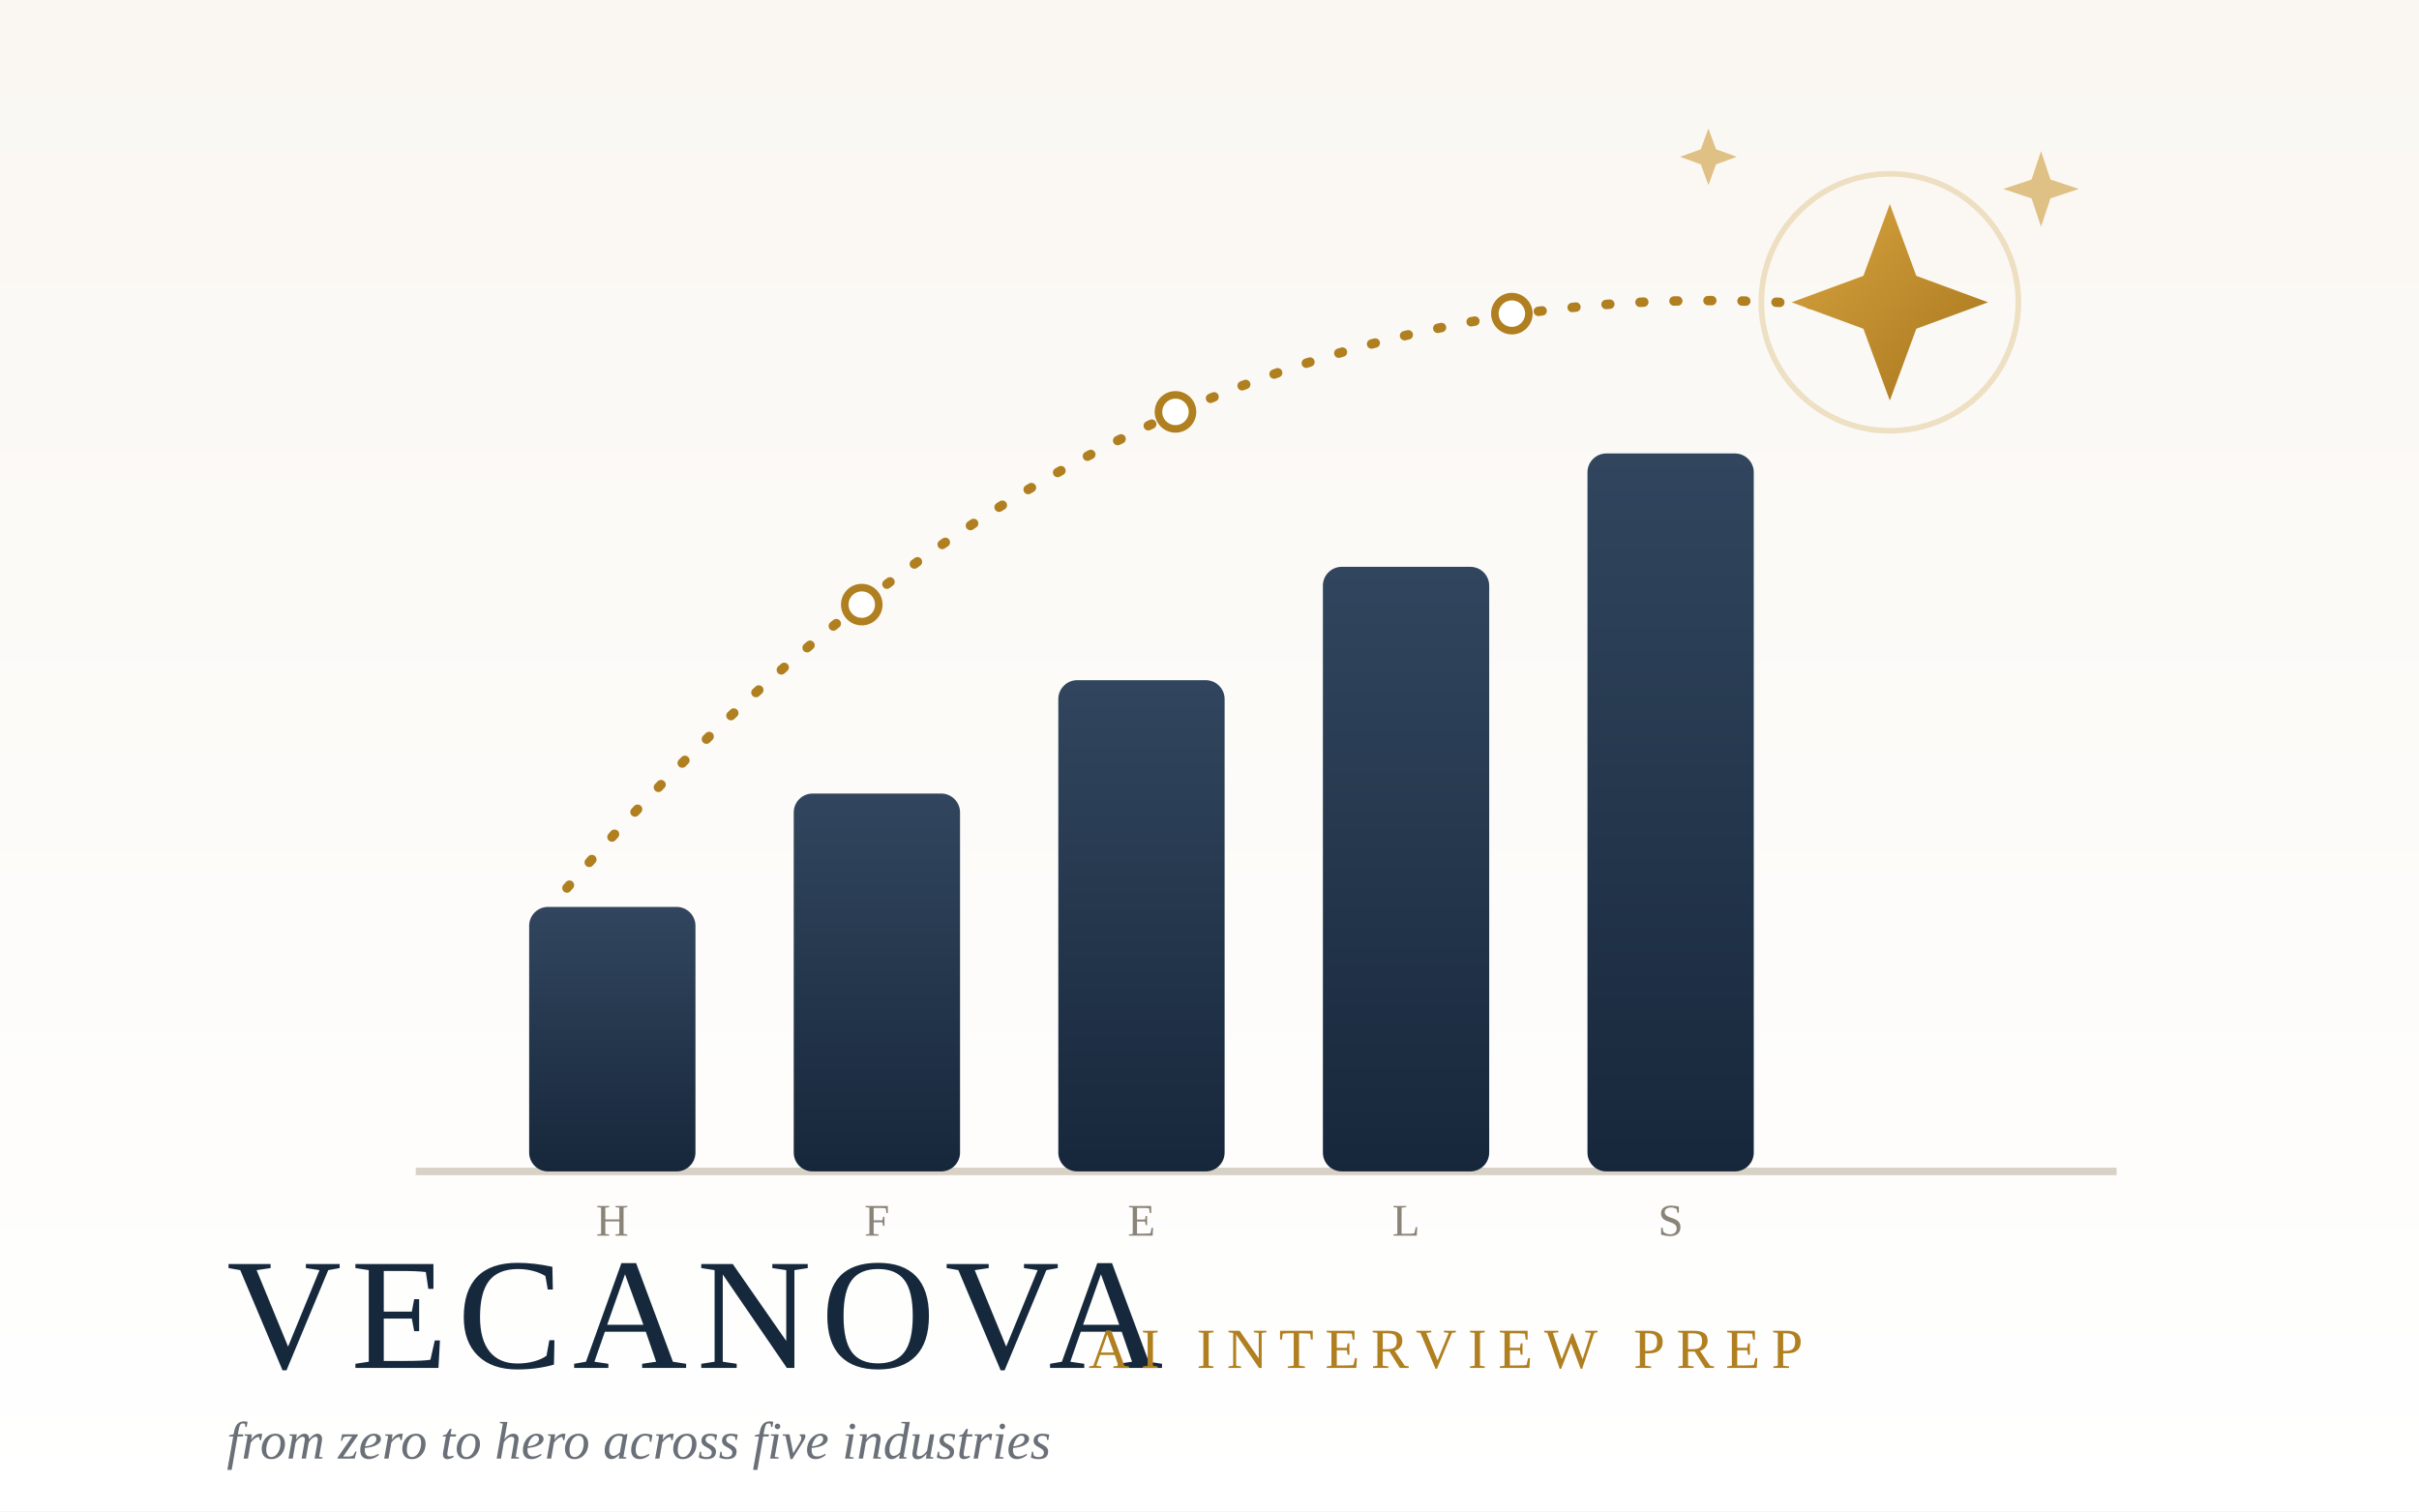
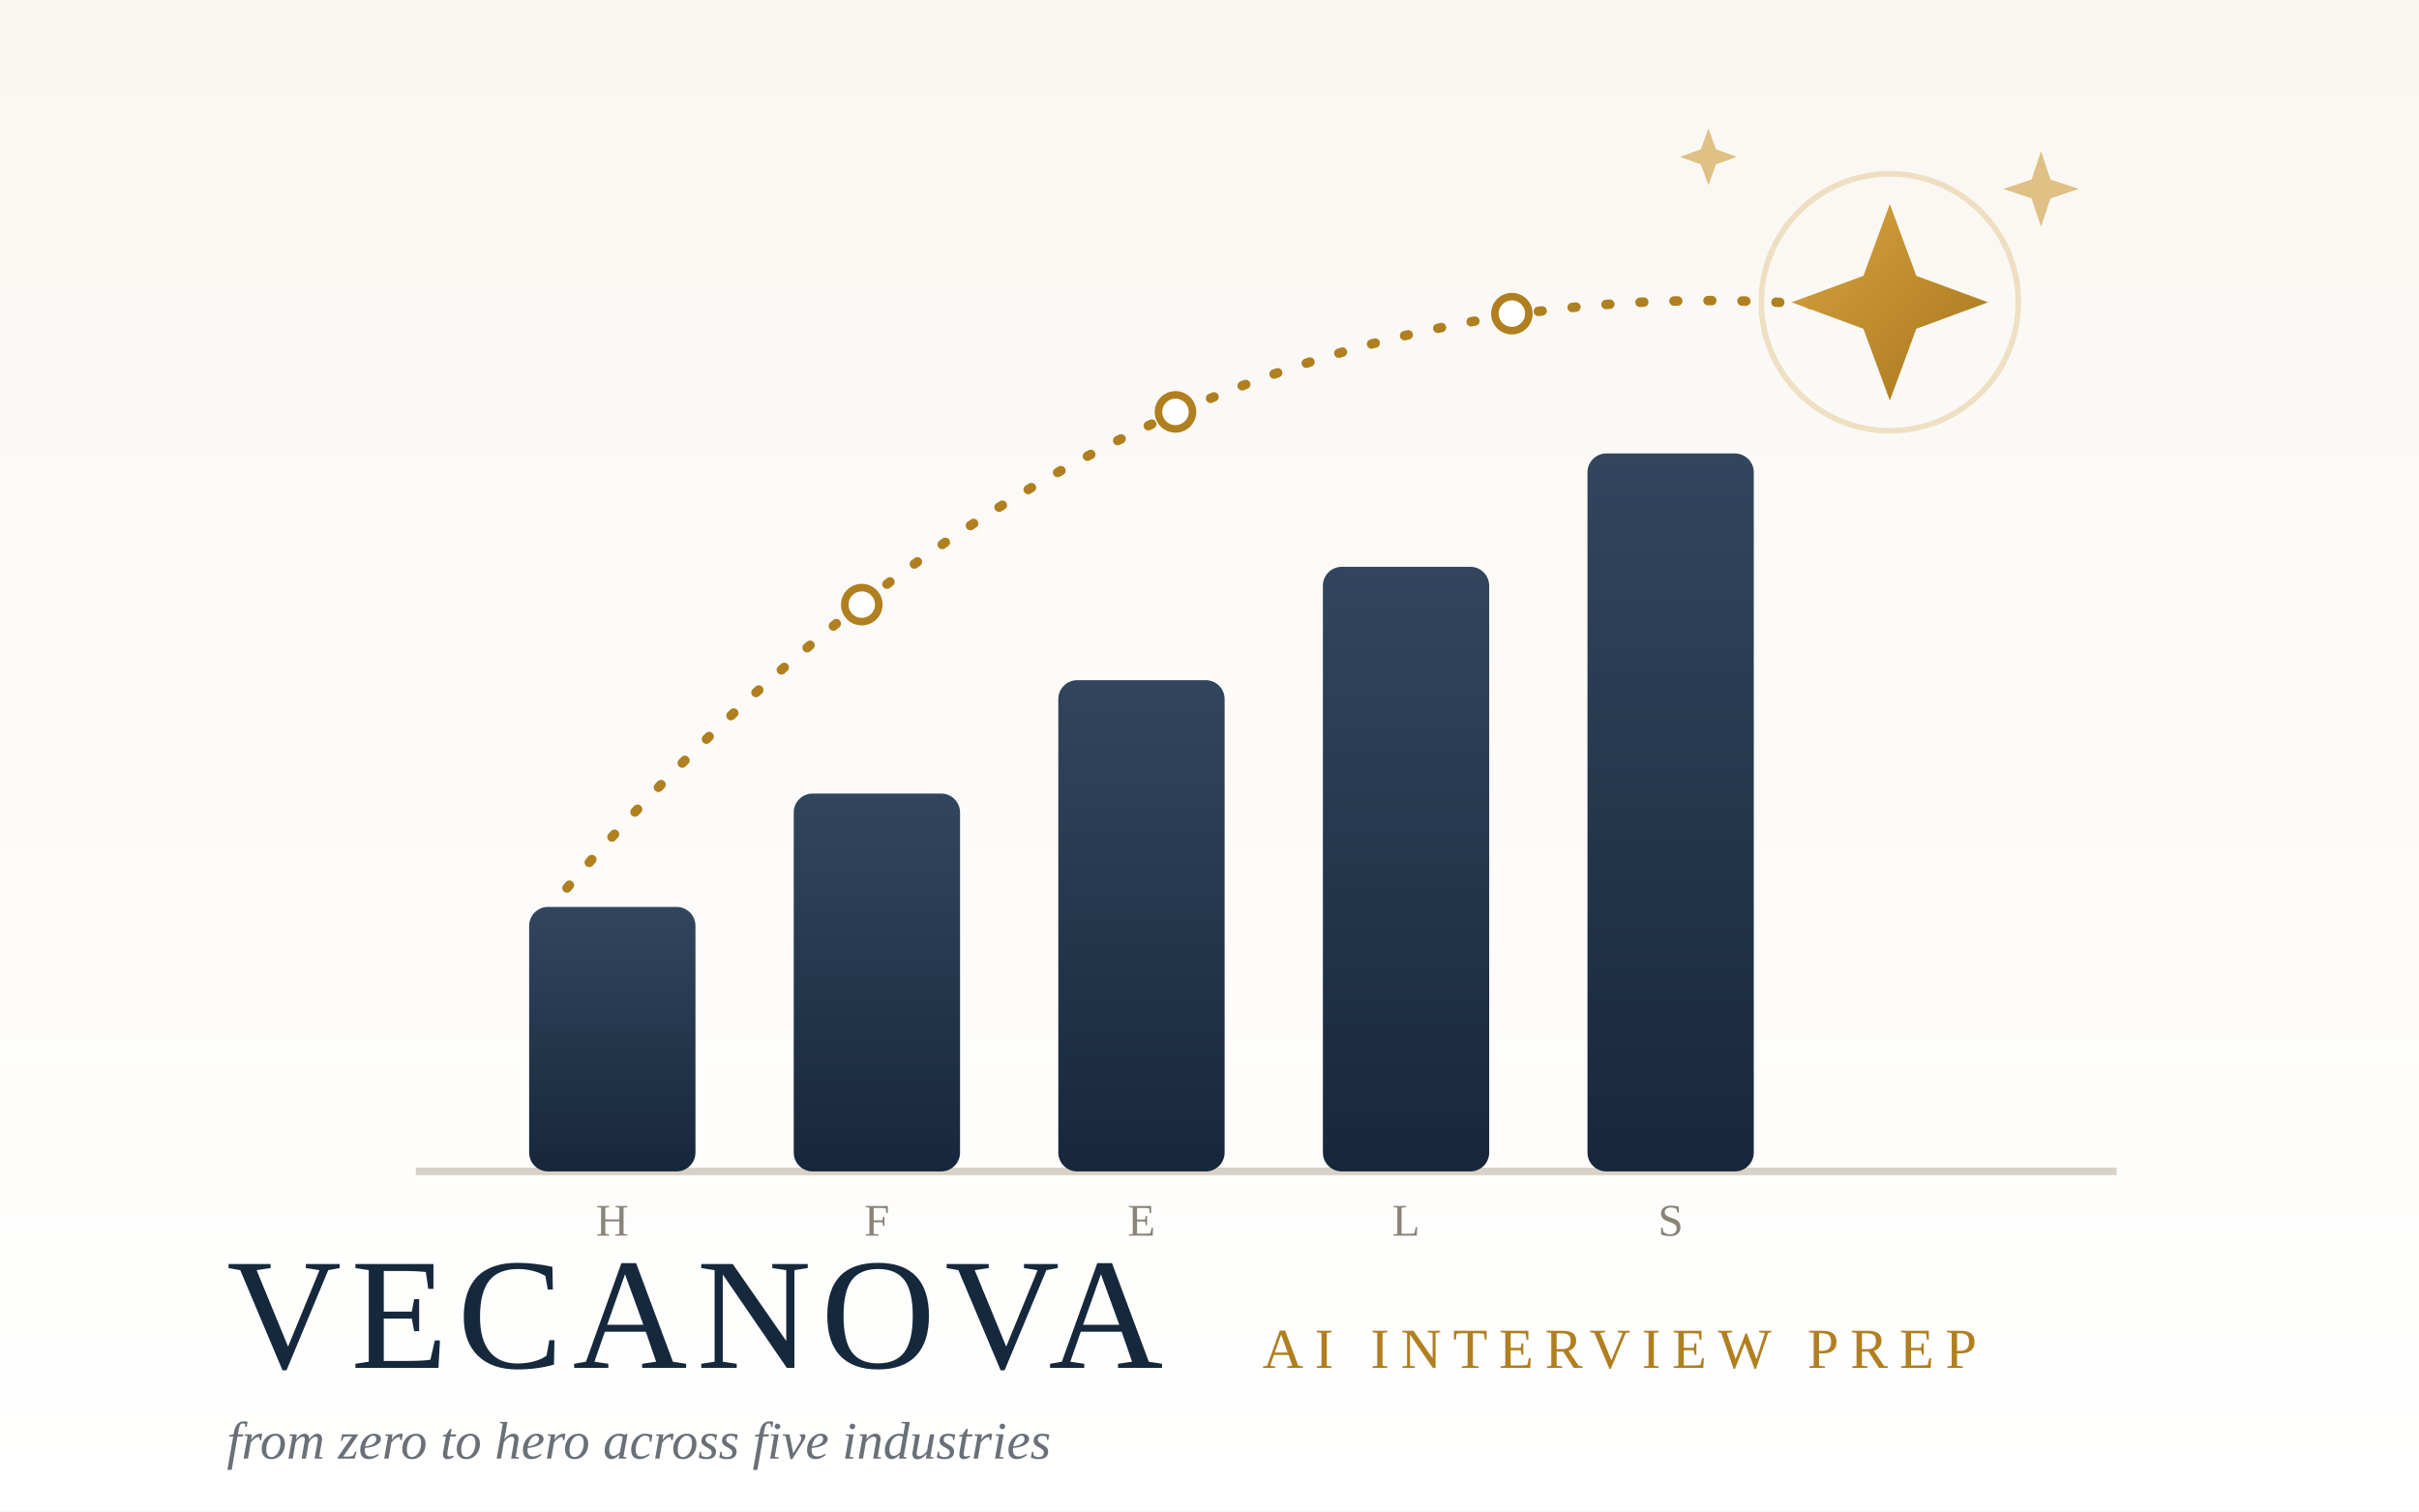
<svg xmlns="http://www.w3.org/2000/svg" viewBox="0 0 640 400" width="640" height="400" role="img" aria-label="vecanova ai interview prep — five industry pillars and a rising trajectory to the nova star">
  <defs>
    <linearGradient id="bg" x1="0" y1="0" x2="0" y2="1">
      <stop offset="0%" stop-color="#faf7f2" />
      <stop offset="100%" stop-color="#ffffff" />
    </linearGradient>
    <linearGradient id="pillar" x1="0" y1="0" x2="0" y2="1">
      <stop offset="0%" stop-color="#31465e" />
      <stop offset="100%" stop-color="#17273b" />
    </linearGradient>
    <linearGradient id="nova" x1="0" y1="0" x2="1" y2="1">
      <stop offset="0%" stop-color="#d9a441" />
      <stop offset="100%" stop-color="#a6761c" />
    </linearGradient>
  </defs>
  <rect width="640" height="400" fill="url(#bg)" />
  <line x1="110" y1="310" x2="560" y2="310" stroke="#d8d2c6" stroke-width="2" />
  <g fill="url(#pillar)">
    <rect x="140" y="240" width="44" height="70" rx="5" />
    <rect x="210" y="210" width="44" height="100" rx="5" />
    <rect x="280" y="180" width="44" height="130" rx="5" />
    <rect x="350" y="150" width="44" height="160" rx="5" />
    <rect x="420" y="120" width="44" height="190" rx="5" />
  </g>
  <g font-family="Georgia, 'Times New Roman', serif" font-size="12" fill="#8a8478" text-anchor="middle">
    <text x="162" y="327">H</text>
    <text x="232" y="327">F</text>
    <text x="302" y="327">E</text>
    <text x="372" y="327">L</text>
    <text x="442" y="327">S</text>
  </g>
  <path d="M 150 235 Q 300 60 495 82" fill="none" stroke="#b07f1f" stroke-width="2.5" stroke-dasharray="1 8" stroke-linecap="round" />
  <g fill="#ffffff" stroke="#b07f1f" stroke-width="2">
    <circle cx="228" cy="160" r="4.5" />
    <circle cx="311" cy="109" r="4.5" />
    <circle cx="400" cy="83" r="4.5" />
  </g>
  <circle cx="500" cy="80" r="34" fill="none" stroke="#c9922a" stroke-width="1.5" opacity="0.25" />
  <path d="M500 54 L507 73 L526 80 L507 87 L500 106 L493 87 L474 80 L493 73 Z" fill="url(#nova)" />
  <g fill="#c9922a" opacity="0.55">
    <path d="M540 40 L542.5 47.5 L550 50 L542.5 52.5 L540 60 L537.5 52.5 L530 50 L537.5 47.5 Z" />
    <path d="M452 34 L454 39.5 L459.5 41.5 L454 43.5 L452 49 L450 43.5 L444.5 41.5 L450 39.5 Z" />
  </g>
  <text x="60" y="362" font-family="Georgia, 'Times New Roman', serif" font-size="42" letter-spacing="2.5" fill="#16283c">VECANOVA</text>
-   <text x="288" y="362" font-family="Georgia, 'Times New Roman', serif" font-size="15" letter-spacing="3" fill="#b07f1f">AI INTERVIEW PREP</text>
+   <text x="334" y="362" font-family="Georgia, 'Times New Roman', serif" font-size="15" letter-spacing="3" fill="#b07f1f">AI INTERVIEW PREP</text>
  <text x="60" y="386" font-family="Georgia, 'Times New Roman', serif" font-size="14" font-style="italic" fill="#6a7078">from zero to hero across five industries</text>
</svg>
